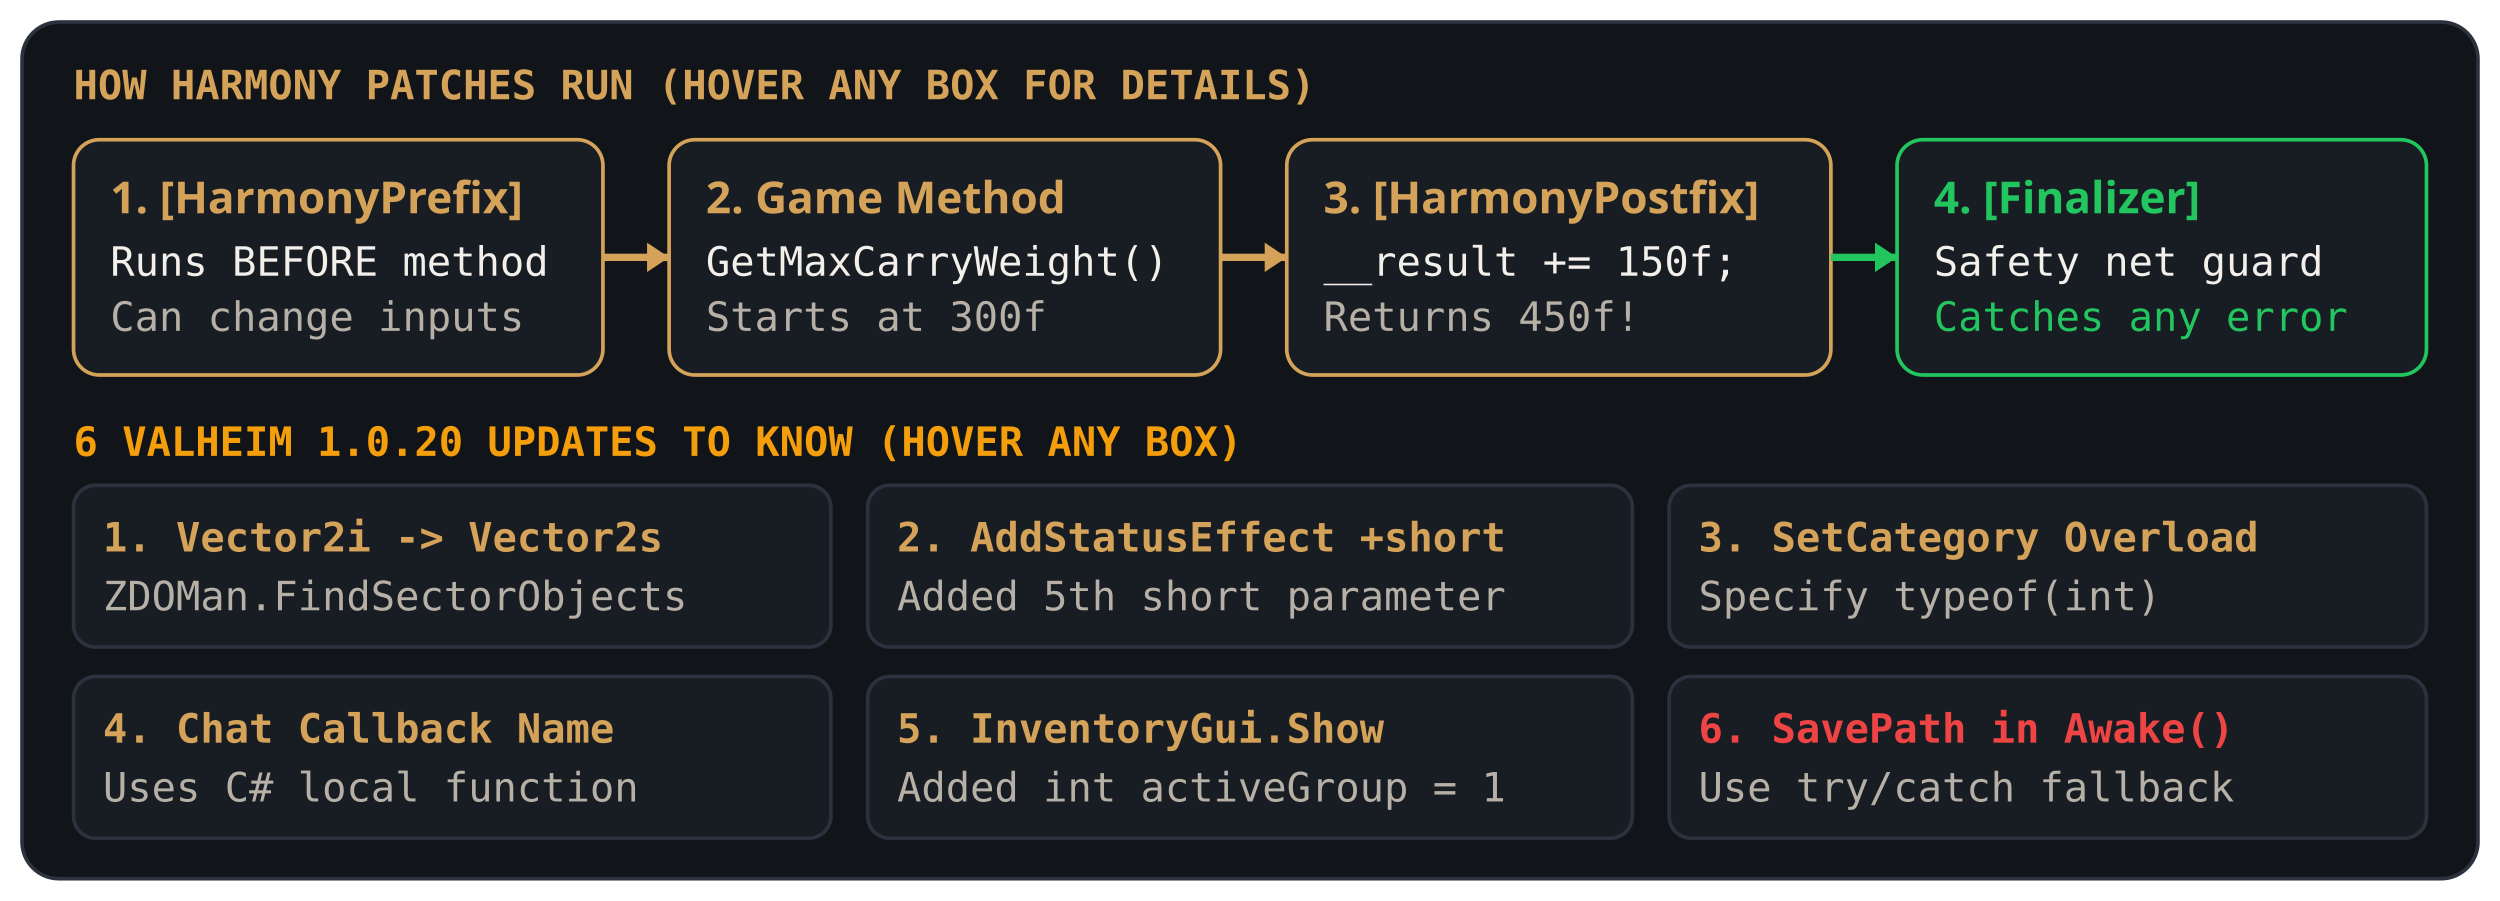
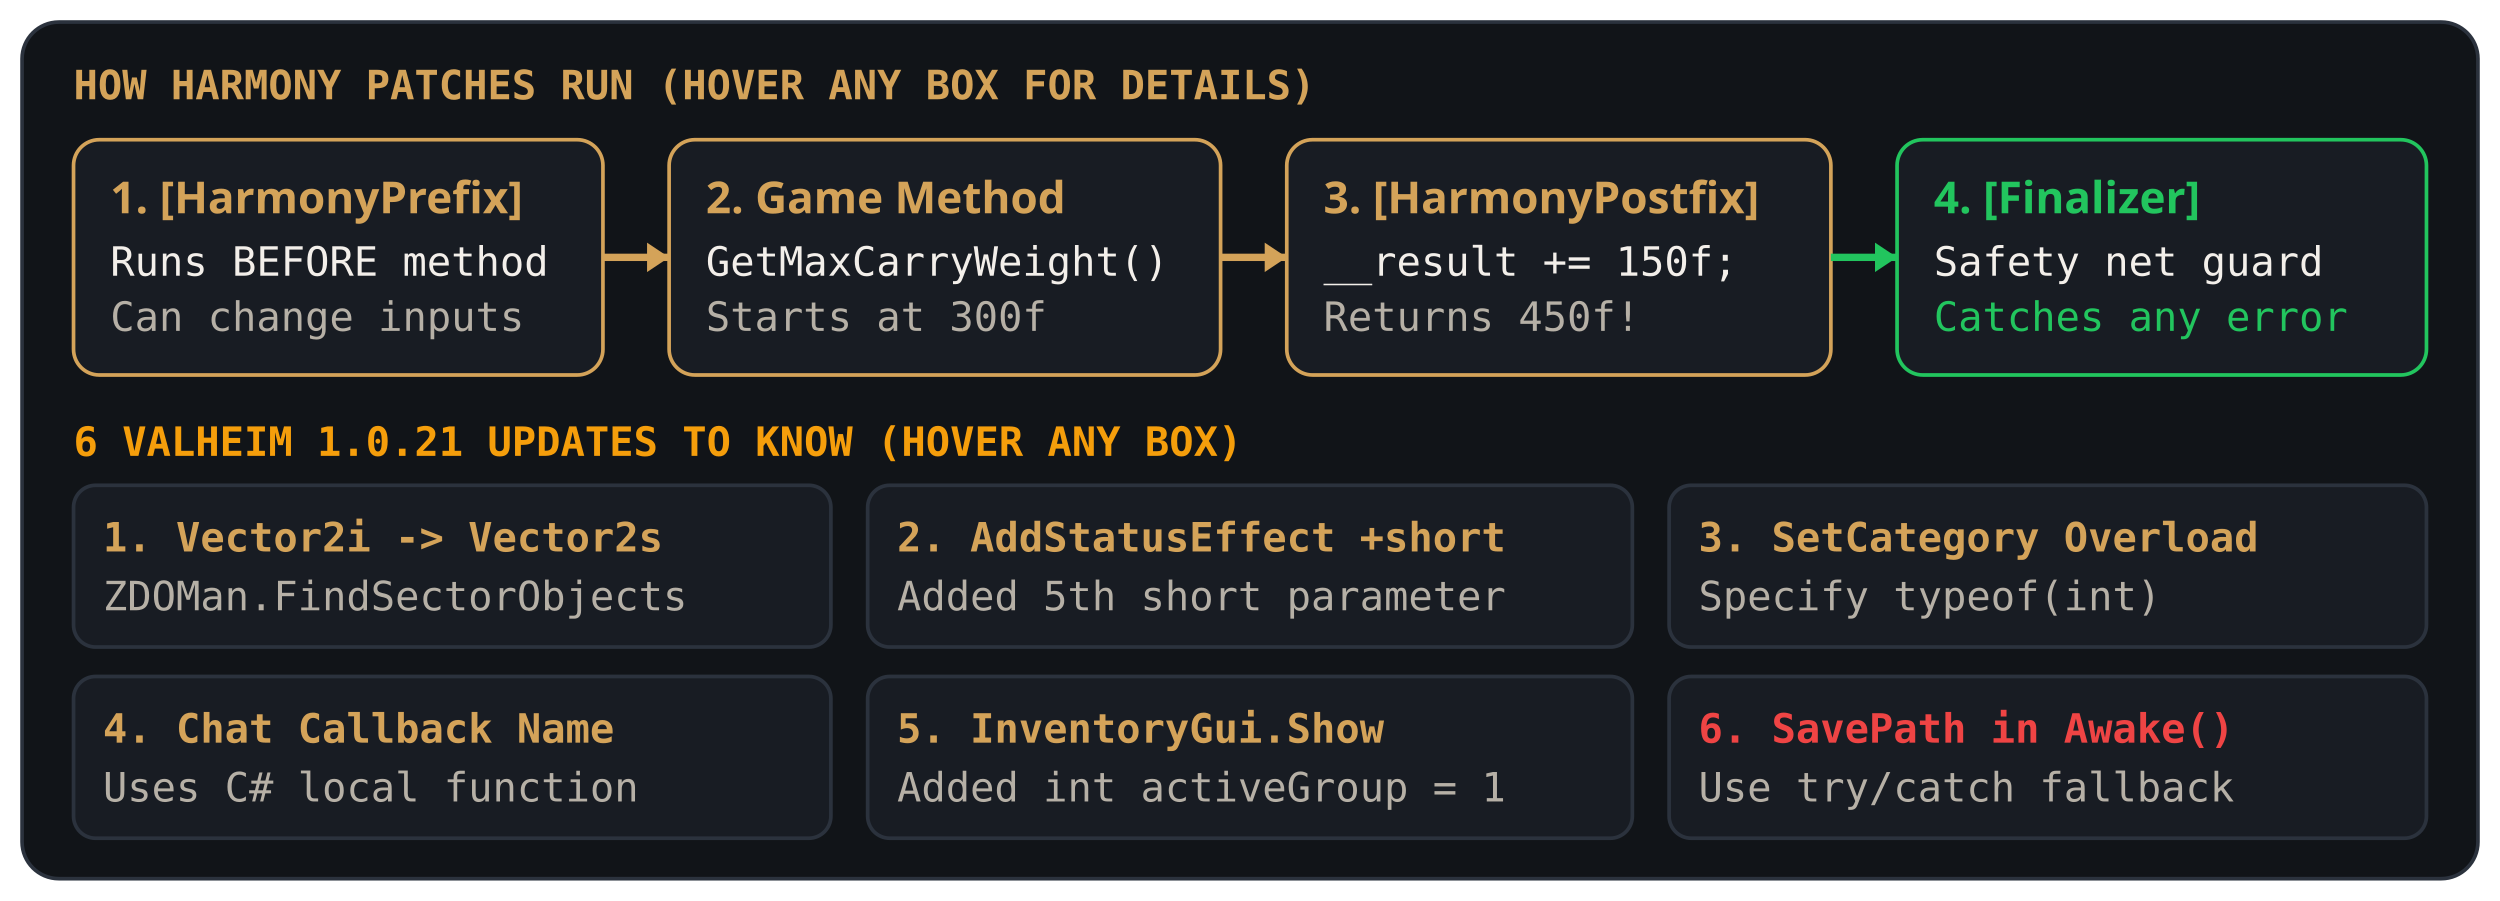
- <svg xmlns="http://www.w3.org/2000/svg" viewBox="0 0 680 245" role="img" aria-label="Harmony Prefix Postfix and 1.0.20 changes">
+ <svg xmlns="http://www.w3.org/2000/svg" viewBox="0 0 680 245" role="img" aria-label="Harmony Prefix Postfix and 1.0.21 changes">
  <rect x="6" y="6" width="668" height="233" rx="10" fill="#111418" stroke="#2B323D" />
  <text x="20" y="27" fill="#D4A359" font-family="monospace" font-size="11" font-weight="bold">HOW HARMONY PATCHES RUN (HOVER ANY BOX FOR DETAILS)</text>
  <g class="map-node" tabindex="0" data-tooltip="[HarmonyPrefix]: Runs BEFORE Valheim's original method. Can change input arguments or return false to skip the original method.">
    <rect x="20" y="38" width="144" height="64" rx="7" fill="#181C23" stroke="#D4A359" />
    <text x="30" y="58" fill="#D4A359" font-family="sans-serif" font-size="12" font-weight="bold">1. [HarmonyPrefix]</text>
    <text x="30" y="75" fill="#F3EFEA" font-family="monospace" font-size="11">Runs BEFORE method</text>
    <text x="30" y="90" fill="#B6B0A6" font-family="monospace" font-size="11">Can change inputs</text>
  </g>
  <path d="M 164 70 L 182 70" stroke="#D4A359" stroke-width="2" />
  <polygon points="176,66 182,70 176,74" fill="#D4A359" />
  <g class="map-node" tabindex="0" data-tooltip="Original Game Method: Valheim's normal Player.GetMaxCarryWeight() runs and calculates the base carry weight of 300.">
    <rect x="182" y="38" width="150" height="64" rx="7" fill="#181C23" stroke="#D4A359" />
    <text x="192" y="58" fill="#D4A359" font-family="sans-serif" font-size="12" font-weight="bold">2. Game Method</text>
    <text x="192" y="75" fill="#F3EFEA" font-family="monospace" font-size="11">GetMaxCarryWeight()</text>
    <text x="192" y="90" fill="#B6B0A6" font-family="monospace" font-size="11">Starts at 300f</text>
  </g>
  <path d="M 332 70 L 350 70" stroke="#D4A359" stroke-width="2" />
  <polygon points="344,66 350,70 344,74" fill="#D4A359" />
  <g class="map-node" tabindex="0" data-tooltip="[HarmonyPostfix]: Runs AFTER the game method finishes. Our patch adds +150 to ref __result, turning 300 into 450!">
    <rect x="350" y="38" width="148" height="64" rx="7" fill="#181C23" stroke="#D4A359" />
    <text x="360" y="58" fill="#D4A359" font-family="sans-serif" font-size="12" font-weight="bold">3. [HarmonyPostfix]</text>
    <text x="360" y="75" fill="#F3EFEA" font-family="monospace" font-size="11">__result += 150f;</text>
    <text x="360" y="90" fill="#B6B0A6" font-family="monospace" font-size="11">Returns 450f!</text>
  </g>
  <path d="M 498 70 L 516 70" stroke="#22C55E" stroke-width="2" />
  <polygon points="510,66 516,70 510,74" fill="#22C55E" />
  <g class="map-node" tabindex="0" data-tooltip="[HarmonyFinalizer]: Optional safety net that wraps the whole call in a try/catch so any error is logged cleanly without crashing.">
    <rect x="516" y="38" width="144" height="64" rx="7" fill="#181C23" stroke="#22C55E" />
    <text x="526" y="58" fill="#22C55E" font-family="sans-serif" font-size="12" font-weight="bold">4. [Finalizer]</text>
    <text x="526" y="75" fill="#F3EFEA" font-family="monospace" font-size="11">Safety net guard</text>
    <text x="526" y="90" fill="#22C55E" font-family="monospace" font-size="11">Catches any error</text>
  </g>
-   <text x="20" y="124" fill="#F59E0B" font-family="monospace" font-size="11" font-weight="bold">6 VALHEIM 1.0.20 UPDATES TO KNOW (HOVER ANY BOX)</text>
+   <text x="20" y="124" fill="#F59E0B" font-family="monospace" font-size="11" font-weight="bold">6 VALHEIM 1.0.21 UPDATES TO KNOW (HOVER ANY BOX)</text>
  <g class="map-node" tabindex="0" data-tooltip="Update 1 (World Sectors): ZDOMan.FindSectorObjects now uses 16-bit Vector2s (from assembly_utils.dll) instead of Vector2i.">
    <rect x="20" y="132" width="206" height="44" rx="6" fill="#181C23" stroke="#2B323D" />
    <text x="28" y="150" fill="#D4A359" font-family="monospace" font-size="11" font-weight="bold">1. Vector2i -&gt; Vector2s</text>
    <text x="28" y="166" fill="#B6B0A6" font-family="monospace" font-size="11">ZDOMan.FindSectorObjects</text>
  </g>
  <g class="map-node" tabindex="0" data-tooltip="Update 2 (Status Effects): SEMan.AddStatusEffect now takes 5 parameters (added short variant = 0 at the end).">
    <rect x="236" y="132" width="208" height="44" rx="6" fill="#181C23" stroke="#2B323D" />
    <text x="244" y="150" fill="#D4A359" font-family="monospace" font-size="11" font-weight="bold">2. AddStatusEffect +short</text>
    <text x="244" y="166" fill="#B6B0A6" font-family="monospace" font-size="11">Added 5th short parameter</text>
  </g>
  <g class="map-node" tabindex="0" data-tooltip="Update 3 (SetCategory Overload): PieceTable.SetCategory has two versions (int and PieceCategory). Always pass typeof(int) in [HarmonyPatch].">
    <rect x="454" y="132" width="206" height="44" rx="6" fill="#181C23" stroke="#2B323D" />
    <text x="462" y="150" fill="#D4A359" font-family="monospace" font-size="11" font-weight="bold">3. SetCategory Overload</text>
    <text x="462" y="166" fill="#B6B0A6" font-family="monospace" font-size="11">Specify typeof(int)</text>
  </g>
  <g class="map-node" tabindex="0" data-tooltip="Update 4 (Chat Callbacks): Inner callbacks in Chat.OnNewChatMessage now compile as C# local functions instead of anonymous lambdas.">
    <rect x="20" y="184" width="206" height="44" rx="6" fill="#181C23" stroke="#2B323D" />
    <text x="28" y="202" fill="#D4A359" font-family="monospace" font-size="11" font-weight="bold">4. Chat Callback Name</text>
    <text x="28" y="218" fill="#B6B0A6" font-family="monospace" font-size="11">Uses C# local function</text>
  </g>
  <g class="map-node" tabindex="0" data-tooltip="Update 5 (Inventory Window): InventoryGui.Show now takes (Container, int activeGroup = 1).">
    <rect x="236" y="184" width="208" height="44" rx="6" fill="#181C23" stroke="#2B323D" />
    <text x="244" y="202" fill="#D4A359" font-family="monospace" font-size="11" font-weight="bold">5. InventoryGui.Show</text>
    <text x="244" y="218" fill="#B6B0A6" font-family="monospace" font-size="11">Added int activeGroup = 1</text>
  </g>
  <g class="map-node" tabindex="0" data-tooltip="Update 6 (Save Folder Path): Utils.GetSaveDataPath() fails if called inside Awake() before the platform initializes. Use a try/catch fallback.">
    <rect x="454" y="184" width="206" height="44" rx="6" fill="#181C23" stroke="#2B323D" />
    <text x="462" y="202" fill="#EF4444" font-family="monospace" font-size="11" font-weight="bold">6. SavePath in Awake()</text>
    <text x="462" y="218" fill="#B6B0A6" font-family="monospace" font-size="11">Use try/catch fallback</text>
  </g>
</svg>
